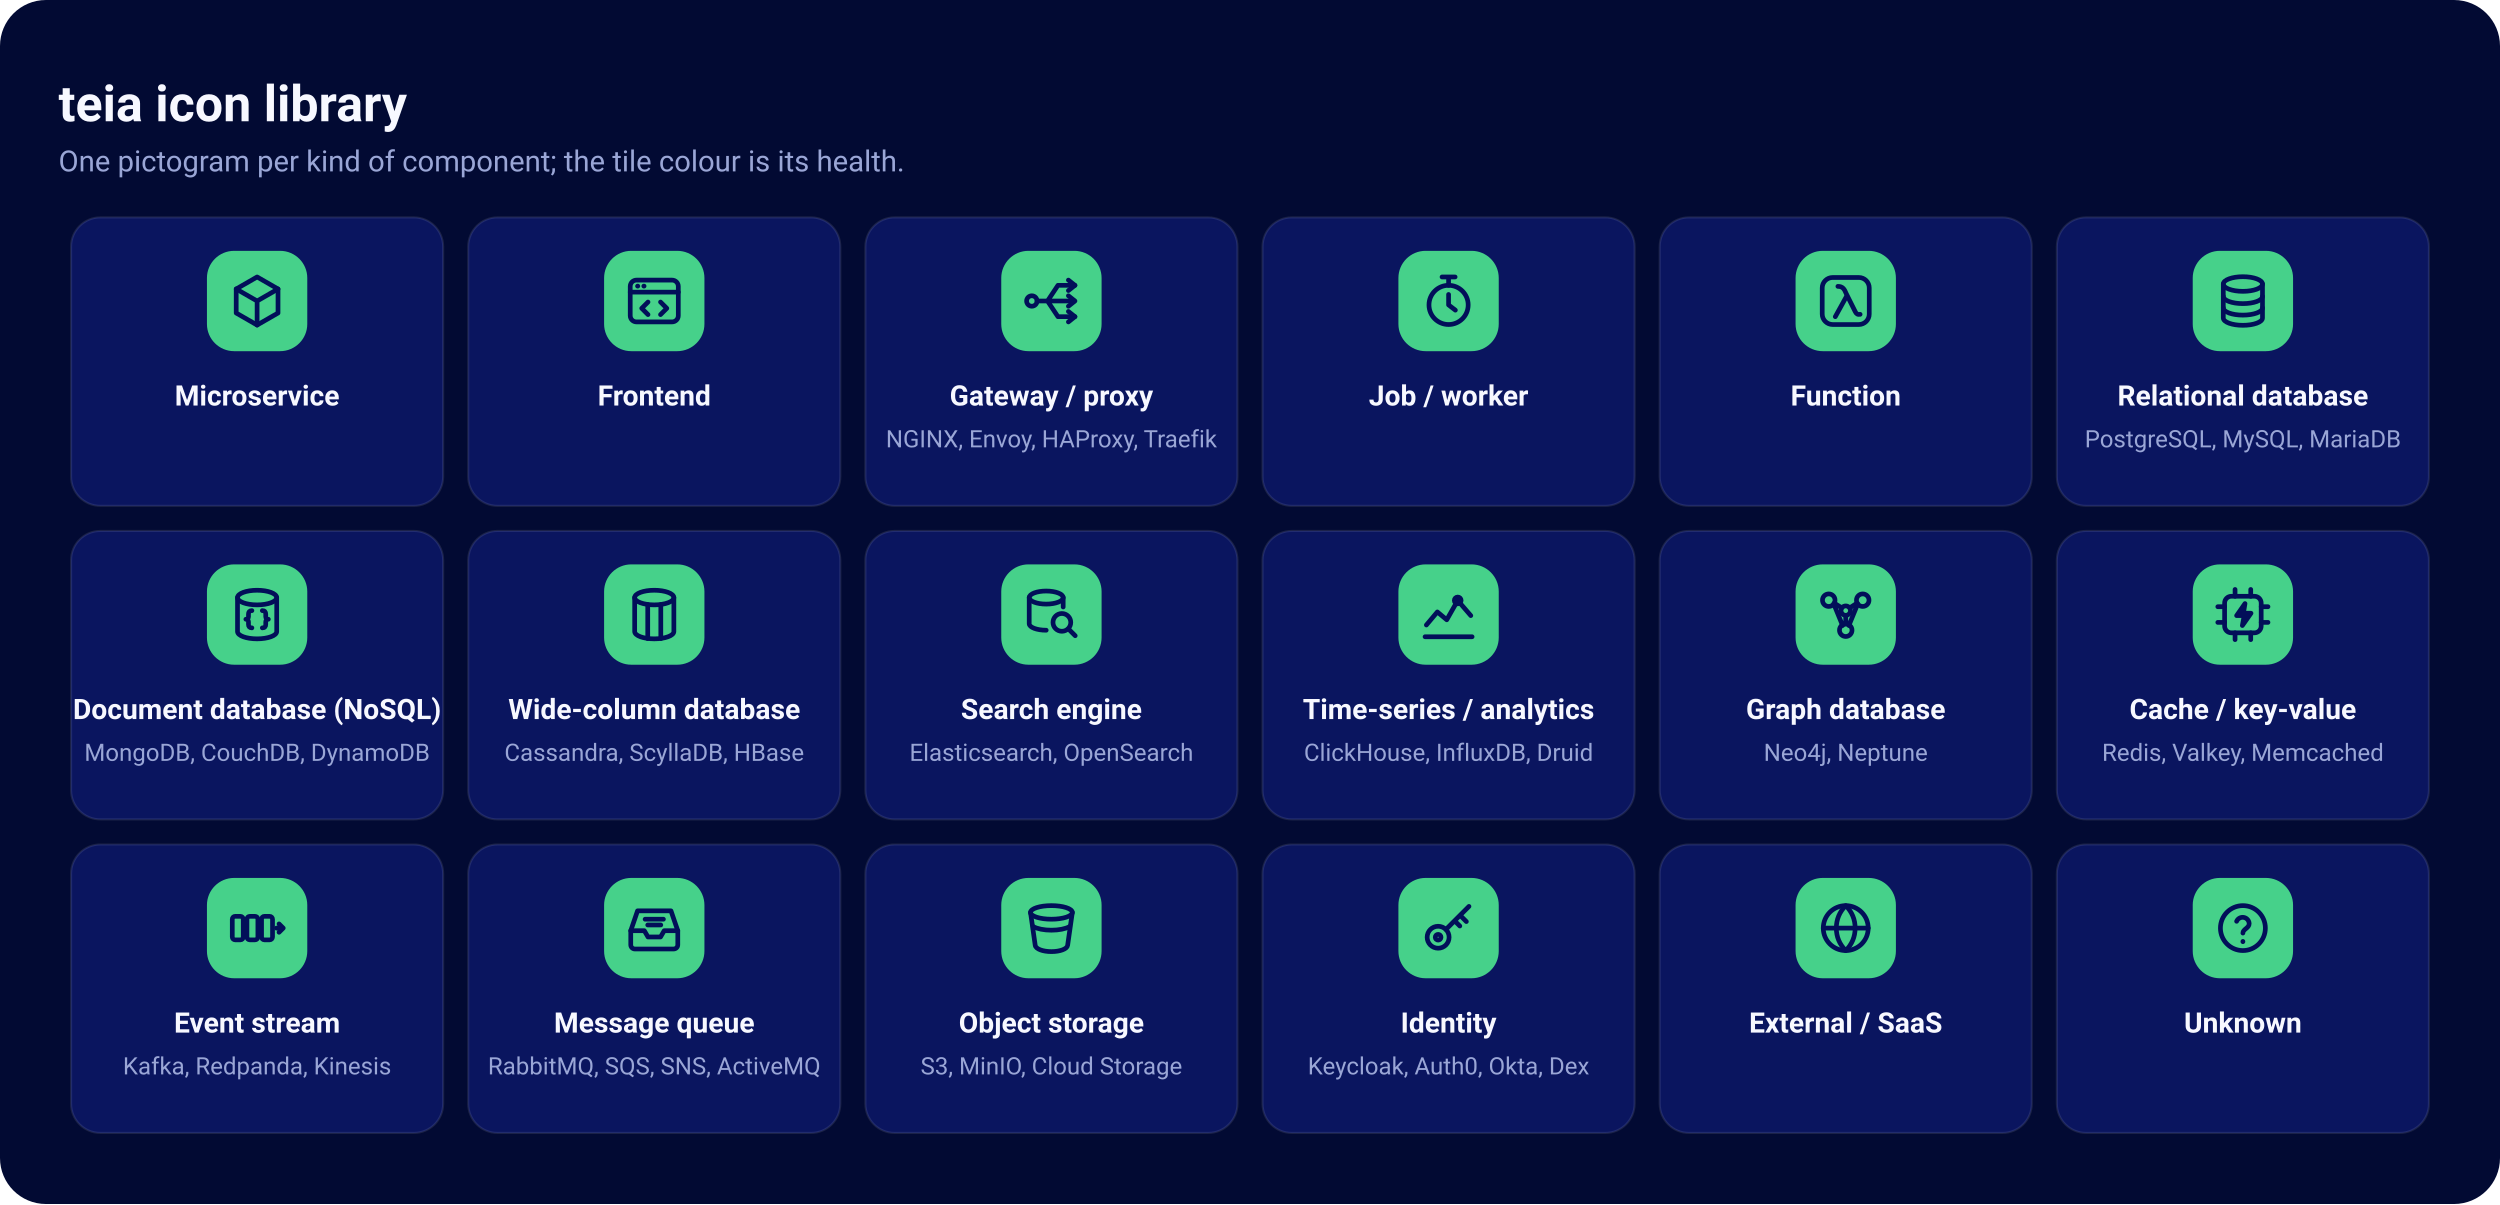
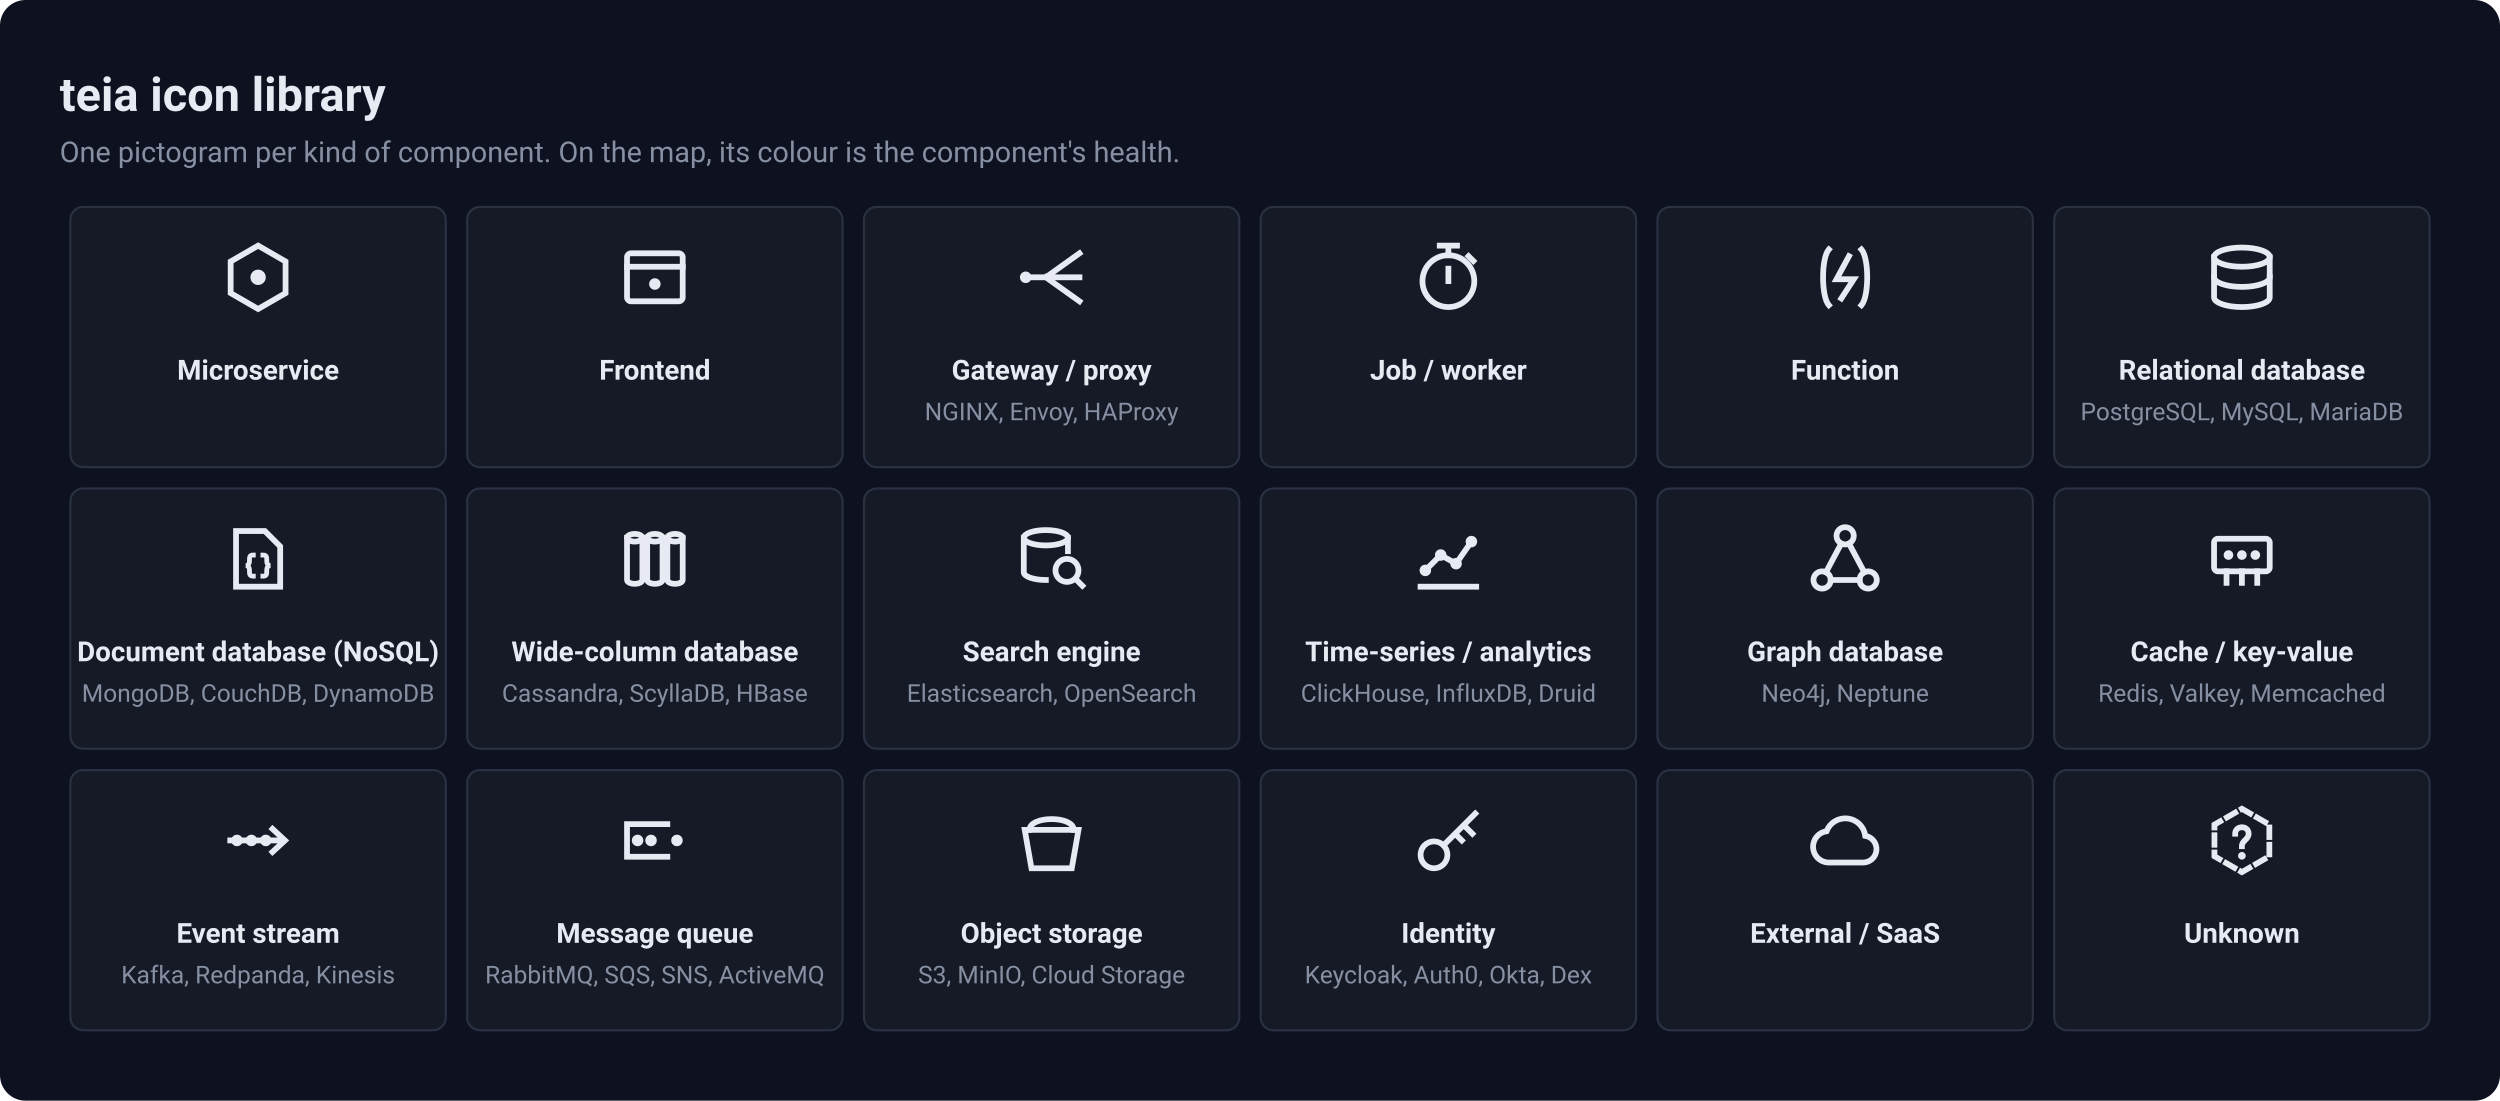
- <svg xmlns="http://www.w3.org/2000/svg" viewBox="0 0 1196 576" font-family="Outfit, 'Segoe UI', Roboto, Helvetica, Arial, sans-serif">
-   <rect width="1196" height="576" rx="22" fill="#020a33" />
-   <text x="28" y="58" fill="#f7f8ff" font-size="24" font-weight="600">teia icon library</text>
-   <text x="28" y="82" fill="#9aa6d6" font-size="14">One pictogram per kind of component; the tile colour is its health.</text>
-   <g transform="translate(28 98)">
-     <rect x="6" y="6" width="178" height="138" rx="14" fill="#0a155f" stroke="rgba(255,255,255,.10)" />
-     <rect x="71.0" y="22" width="48" height="48" rx="13" fill="#46d18a" />
-     <g transform="translate(80.0 31) scale(1.25)" fill="none" stroke="#020f59" stroke-width="1.8" stroke-linecap="round" stroke-linejoin="round">
-       <path d="M12 2.8l8 4.6v9.2l-8 4.6-8-4.6V7.4z" />
-       <path d="M12 12l8-4.6M12 12v9.2M12 12L4 7.4" />
+ <svg xmlns="http://www.w3.org/2000/svg" viewBox="0 0 1172 516" font-family="'IBM Plex Sans', 'Segoe UI', Roboto, Helvetica, Arial, sans-serif">
+   <rect width="1172" height="516" rx="12" fill="#0d1120" />
+   <text x="28" y="52" fill="#e7eaf2" font-size="22" font-weight="600">teia icon library</text>
+   <text x="28" y="76" fill="#8790a3" font-size="13.5">One pictogram per kind of component. On the map, its colour is the component's health.</text>
+   <g transform="translate(28 92)">
+     <rect x="5" y="5" width="176" height="122" rx="6" fill="#151a26" stroke="#2a3142" />
+     <g transform="translate(75 20) scale(1.8)" color="#e7eaf2" stroke="currentColor" fill="none" stroke-width="1.5" stroke-linecap="square" stroke-linejoin="miter">
+       <path d="M10 1.75L17.15 5.88V14.12L10 18.25L2.85 14.12V5.88Z" />
+       <circle cx="10" cy="10" r="2" fill="currentColor" stroke="none" />
    </g>
-     <text x="95.0" y="96" fill="#f7f8ff" font-size="13.5" font-weight="600" text-anchor="middle">Microservice</text>
-     <text x="95.0" y="116" fill="#9aa6d6" font-size="11.5" text-anchor="middle" />
+     <text x="93" y="86" fill="#e7eaf2" font-size="13" font-weight="600" text-anchor="middle">Microservice</text>
+     <text x="93" y="105" fill="#8790a3" font-size="11.5" text-anchor="middle" />
  </g>
-   <g transform="translate(218 98)">
-     <rect x="6" y="6" width="178" height="138" rx="14" fill="#0a155f" stroke="rgba(255,255,255,.10)" />
-     <rect x="71.0" y="22" width="48" height="48" rx="13" fill="#46d18a" />
-     <g transform="translate(80.0 31) scale(1.25)" fill="none" stroke="#020f59" stroke-width="1.8" stroke-linecap="round" stroke-linejoin="round">
-       <rect x="2.8" y="4" width="18.4" height="16" rx="2.4" />
-       <path d="M2.8 8.6h18.4" />
-       <path d="M5.6 6.3h.1M8 6.3h.1" />
-       <path d="M9.6 12.4l-2.4 2.4 2.4 2.4M14.4 12.4l2.4 2.4-2.4 2.4" />
+   <g transform="translate(214 92)">
+     <rect x="5" y="5" width="176" height="122" rx="6" fill="#151a26" stroke="#2a3142" />
+     <g transform="translate(75 20) scale(1.8)" color="#e7eaf2" stroke="currentColor" fill="none" stroke-width="1.5" stroke-linecap="square" stroke-linejoin="miter">
+       <rect x="2.75" y="3.75" width="14.5" height="12.5" rx="1" />
+       <path d="M2.75 7.25H17.25" />
+       <circle cx="10" cy="11.75" r="1.5" fill="currentColor" stroke="none" />
    </g>
-     <text x="95.0" y="96" fill="#f7f8ff" font-size="13.5" font-weight="600" text-anchor="middle">Frontend</text>
-     <text x="95.0" y="116" fill="#9aa6d6" font-size="11.5" text-anchor="middle" />
+     <text x="93" y="86" fill="#e7eaf2" font-size="13" font-weight="600" text-anchor="middle">Frontend</text>
+     <text x="93" y="105" fill="#8790a3" font-size="11.5" text-anchor="middle" />
  </g>
-   <g transform="translate(408 98)">
-     <rect x="6" y="6" width="178" height="138" rx="14" fill="#0a155f" stroke="rgba(255,255,255,.10)" />
-     <rect x="71.0" y="22" width="48" height="48" rx="13" fill="#46d18a" />
-     <g transform="translate(80.0 31) scale(1.25)" fill="none" stroke="#020f59" stroke-width="1.8" stroke-linecap="round" stroke-linejoin="round">
-       <circle cx="4.5" cy="12" r="2" />
-       <path d="M6.5 12h4l4-6h6.5M10.5 12h10M10.5 12l4 6h6.5" />
-       <path d="M18.5 4l2.5 2-2.5 2M18.5 10l2.5 2-2.5 2M18.5 16l2.5 2-2.5 2" />
+   <g transform="translate(400 92)">
+     <rect x="5" y="5" width="176" height="122" rx="6" fill="#151a26" stroke="#2a3142" />
+     <g transform="translate(75 20) scale(1.8)" color="#e7eaf2" stroke="currentColor" fill="none" stroke-width="1.5" stroke-linecap="square" stroke-linejoin="miter">
+       <circle cx="3.25" cy="10" r="1.5" fill="currentColor" stroke="none" />
+       <path d="M4.75 10H8.5L17.25 3.75M8.5 10H17.25M8.5 10L17.25 16.25" />
    </g>
-     <text x="95.0" y="96" fill="#f7f8ff" font-size="13.5" font-weight="600" text-anchor="middle">Gateway / proxy</text>
-     <text x="95.0" y="116" fill="#9aa6d6" font-size="11.5" text-anchor="middle">NGINX, Envoy, HAProxy, Traefik</text>
+     <text x="93" y="86" fill="#e7eaf2" font-size="13" font-weight="600" text-anchor="middle">Gateway / proxy</text>
+     <text x="93" y="105" fill="#8790a3" font-size="11.5" text-anchor="middle">NGINX, Envoy, HAProxy</text>
  </g>
-   <g transform="translate(598 98)">
-     <rect x="6" y="6" width="178" height="138" rx="14" fill="#0a155f" stroke="rgba(255,255,255,.10)" />
-     <rect x="71.0" y="22" width="48" height="48" rx="13" fill="#46d18a" />
-     <g transform="translate(80.0 31) scale(1.25)" fill="none" stroke="#020f59" stroke-width="1.8" stroke-linecap="round" stroke-linejoin="round">
-       <circle cx="12" cy="13.5" r="7.5" />
-       <path d="M12 9.5v4l2.6 2" />
-       <path d="M9.5 2.8h5M12 2.8v3.2" />
+   <g transform="translate(586 92)">
+     <rect x="5" y="5" width="176" height="122" rx="6" fill="#151a26" stroke="#2a3142" />
+     <g transform="translate(75 20) scale(1.8)" color="#e7eaf2" stroke="currentColor" fill="none" stroke-width="1.5" stroke-linecap="square" stroke-linejoin="miter">
+       <circle cx="10" cy="11" r="6.75" />
+       <path d="M10 11V7.75M7.75 1.75H12.25M10 1.75V4.25M15.25 4.5L16.5 5.75" />
    </g>
-     <text x="95.0" y="96" fill="#f7f8ff" font-size="13.5" font-weight="600" text-anchor="middle">Job / worker</text>
-     <text x="95.0" y="116" fill="#9aa6d6" font-size="11.5" text-anchor="middle" />
+     <text x="93" y="86" fill="#e7eaf2" font-size="13" font-weight="600" text-anchor="middle">Job / worker</text>
+     <text x="93" y="105" fill="#8790a3" font-size="11.5" text-anchor="middle" />
  </g>
-   <g transform="translate(788 98)">
-     <rect x="6" y="6" width="178" height="138" rx="14" fill="#0a155f" stroke="rgba(255,255,255,.10)" />
-     <rect x="71.0" y="22" width="48" height="48" rx="13" fill="#46d18a" />
-     <g transform="translate(80.0 31) scale(1.25)" fill="none" stroke="#020f59" stroke-width="1.8" stroke-linecap="round" stroke-linejoin="round">
-       <rect x="3" y="3" width="18" height="18" rx="4" />
-       <path d="M8 18l4.2-7.6" />
-       <path d="M9 6.4c1.9 0 2.5 1.1 3.2 2.8L15.6 16c.4.9 1 1.3 1.9 1.1" />
+   <g transform="translate(772 92)">
+     <rect x="5" y="5" width="176" height="122" rx="6" fill="#151a26" stroke="#2a3142" />
+     <g transform="translate(75 20) scale(1.8)" color="#e7eaf2" stroke="currentColor" fill="none" stroke-width="1.5" stroke-linecap="square" stroke-linejoin="miter">
+       <path d="M5.75 2.75C3.75 5 3.75 15 5.75 17.25M14.25 2.75C16.25 5 16.25 15 14.25 17.25" />
+       <path d="M11 4.5L7.75 10.5H12.25L9 15.5" />
    </g>
-     <text x="95.0" y="96" fill="#f7f8ff" font-size="13.5" font-weight="600" text-anchor="middle">Function</text>
-     <text x="95.0" y="116" fill="#9aa6d6" font-size="11.5" text-anchor="middle" />
+     <text x="93" y="86" fill="#e7eaf2" font-size="13" font-weight="600" text-anchor="middle">Function</text>
+     <text x="93" y="105" fill="#8790a3" font-size="11.5" text-anchor="middle" />
  </g>
-   <g transform="translate(978 98)">
-     <rect x="6" y="6" width="178" height="138" rx="14" fill="#0a155f" stroke="rgba(255,255,255,.10)" />
-     <rect x="71.0" y="22" width="48" height="48" rx="13" fill="#46d18a" />
-     <g transform="translate(80.0 31) scale(1.25)" fill="none" stroke="#020f59" stroke-width="1.8" stroke-linecap="round" stroke-linejoin="round">
-       <ellipse cx="12" cy="5.5" rx="7.5" ry="2.8" />
-       <path d="M4.5 5.5v13c0 1.6 3.4 2.8 7.5 2.8s7.5-1.2 7.5-2.8v-13" />
-       <path d="M4.5 10.2c0 1.6 3.4 2.8 7.5 2.8s7.5-1.2 7.5-2.8M4.5 14.6c0 1.6 3.4 2.8 7.5 2.8s7.5-1.2 7.5-2.8" />
+   <g transform="translate(958 92)">
+     <rect x="5" y="5" width="176" height="122" rx="6" fill="#151a26" stroke="#2a3142" />
+     <g transform="translate(75 20) scale(1.8)" color="#e7eaf2" stroke="currentColor" fill="none" stroke-width="1.5" stroke-linecap="square" stroke-linejoin="miter">
+       <ellipse cx="10" cy="4.75" rx="7.25" ry="2.5" />
+       <path d="M2.75 4.75V15.25C2.75 16.63 6 17.75 10 17.75S17.25 16.63 17.25 15.25V4.75" />
+       <path d="M2.75 10C2.75 11.38 6 12.5 10 12.5S17.25 11.38 17.25 10" />
    </g>
-     <text x="95.0" y="96" fill="#f7f8ff" font-size="13.5" font-weight="600" text-anchor="middle">Relational database</text>
-     <text x="95.0" y="116" fill="#9aa6d6" font-size="11.5" text-anchor="middle">PostgreSQL, MySQL, MariaDB</text>
+     <text x="93" y="86" fill="#e7eaf2" font-size="13" font-weight="600" text-anchor="middle">Relational database</text>
+     <text x="93" y="105" fill="#8790a3" font-size="11.5" text-anchor="middle">PostgreSQL, MySQL, MariaDB</text>
  </g>
-   <g transform="translate(28 248)">
-     <rect x="6" y="6" width="178" height="138" rx="14" fill="#0a155f" stroke="rgba(255,255,255,.10)" />
-     <rect x="71.0" y="22" width="48" height="48" rx="13" fill="#46d18a" />
-     <g transform="translate(80.0 31) scale(1.25)" fill="none" stroke="#020f59" stroke-width="1.8" stroke-linecap="round" stroke-linejoin="round">
-       <ellipse cx="12" cy="5.5" rx="7.5" ry="2.8" />
-       <path d="M4.5 5.5v13c0 1.6 3.4 2.8 7.5 2.8s7.5-1.2 7.5-2.8v-13" />
-       <path d="M10 10.5c-.9 0-1.3.5-1.3 1.3v1c0 .6-.4 1-1 1 .6 0 1 .4 1 1v1c0 .8.4 1.3 1.3 1.3M14 10.5c.9 0 1.3.5 1.3 1.3v1c0 .6.4 1 1 1-.6 0-1 .4-1 1v1c0 .8-.4 1.3-1.3 1.3" />
+   <g transform="translate(28 224)">
+     <rect x="5" y="5" width="176" height="122" rx="6" fill="#151a26" stroke="#2a3142" />
+     <g transform="translate(75 20) scale(1.8)" color="#e7eaf2" stroke="currentColor" fill="none" stroke-width="1.5" stroke-linecap="square" stroke-linejoin="miter">
+       <path d="M4.25 2.75H11.75L15.75 6.75V17.25H4.25Z" />
+       <path d="M8.75 9C7.75 9 7.75 9.5 7.75 10.5S7.25 11.75 6.75 11.75C7.25 11.75 7.75 12 7.75 13S7.75 14.5 8.75 14.5M11.25 9C12.25 9 12.25 9.5 12.25 10.5S12.75 11.75 13.25 11.75C12.75 11.75 12.25 12 12.25 13S12.25 14.5 11.25 14.5" stroke-width="1.25" />
    </g>
-     <text x="95.0" y="96" fill="#f7f8ff" font-size="13.5" font-weight="600" text-anchor="middle">Document database (NoSQL)</text>
-     <text x="95.0" y="116" fill="#9aa6d6" font-size="11.5" text-anchor="middle">MongoDB, CouchDB, DynamoDB</text>
+     <text x="93" y="86" fill="#e7eaf2" font-size="13" font-weight="600" text-anchor="middle">Document database (NoSQL)</text>
+     <text x="93" y="105" fill="#8790a3" font-size="11.5" text-anchor="middle">MongoDB, CouchDB, DynamoDB</text>
  </g>
-   <g transform="translate(218 248)">
-     <rect x="6" y="6" width="178" height="138" rx="14" fill="#0a155f" stroke="rgba(255,255,255,.10)" />
-     <rect x="71.0" y="22" width="48" height="48" rx="13" fill="#46d18a" />
-     <g transform="translate(80.0 31) scale(1.25)" fill="none" stroke="#020f59" stroke-width="1.8" stroke-linecap="round" stroke-linejoin="round">
-       <ellipse cx="12" cy="5.5" rx="7.5" ry="2.8" />
-       <path d="M4.5 5.5v13c0 1.6 3.4 2.8 7.5 2.8s7.5-1.2 7.5-2.8v-13" />
-       <path d="M9.5 8.2v13M14.5 8.2v13" />
+   <g transform="translate(214 224)">
+     <rect x="5" y="5" width="176" height="122" rx="6" fill="#151a26" stroke="#2a3142" />
+     <g transform="translate(75 20) scale(1.8)" color="#e7eaf2" stroke="currentColor" fill="none" stroke-width="1.5" stroke-linecap="square" stroke-linejoin="miter">
+       <ellipse cx="4.75" cy="4.5" rx="2" ry="1" />
+       <path d="M2.75 4.5V15.5C2.75 16.05 3.65 16.5 4.75 16.5S6.75 16.05 6.75 15.5V4.5" />
+       <ellipse cx="10" cy="4.5" rx="2" ry="1" />
+       <path d="M8 4.5V15.5C8 16.05 8.9 16.5 10 16.5S12 16.05 12 15.5V4.5" />
+       <ellipse cx="15.25" cy="4.5" rx="2" ry="1" />
+       <path d="M13.25 4.5V15.5C13.25 16.05 14.15 16.5 15.25 16.5S17.25 16.05 17.25 15.5V4.5" />
    </g>
-     <text x="95.0" y="96" fill="#f7f8ff" font-size="13.5" font-weight="600" text-anchor="middle">Wide-column database</text>
-     <text x="95.0" y="116" fill="#9aa6d6" font-size="11.5" text-anchor="middle">Cassandra, ScyllaDB, HBase</text>
+     <text x="93" y="86" fill="#e7eaf2" font-size="13" font-weight="600" text-anchor="middle">Wide-column database</text>
+     <text x="93" y="105" fill="#8790a3" font-size="11.5" text-anchor="middle">Cassandra, ScyllaDB, HBase</text>
  </g>
-   <g transform="translate(408 248)">
-     <rect x="6" y="6" width="178" height="138" rx="14" fill="#0a155f" stroke="rgba(255,255,255,.10)" />
-     <rect x="71.0" y="22" width="48" height="48" rx="13" fill="#46d18a" />
-     <g transform="translate(80.0 31) scale(1.25)" fill="none" stroke="#020f59" stroke-width="1.8" stroke-linecap="round" stroke-linejoin="round">
-       <ellipse cx="10" cy="5.5" rx="6.5" ry="2.5" />
-       <path d="M3.5 5.5v10c0 1.4 2.9 2.5 6.5 2.5M16.5 5.5v3.6" />
-       <circle cx="16" cy="15" r="3.4" />
-       <path d="M18.5 17.5l2.6 2.6" />
+   <g transform="translate(400 224)">
+     <rect x="5" y="5" width="176" height="122" rx="6" fill="#151a26" stroke="#2a3142" />
+     <g transform="translate(75 20) scale(1.8)" color="#e7eaf2" stroke="currentColor" fill="none" stroke-width="1.5" stroke-linecap="square" stroke-linejoin="miter">
+       <ellipse cx="8.5" cy="4.5" rx="5.75" ry="2" />
+       <path d="M2.75 4.5V13.5C2.75 14.6 5.3 15.5 8.5 15.5M14.25 4.5V8" />
+       <circle cx="14" cy="13" r="3" />
+       <path d="M16.25 15.25L18 17" />
    </g>
-     <text x="95.0" y="96" fill="#f7f8ff" font-size="13.5" font-weight="600" text-anchor="middle">Search engine</text>
-     <text x="95.0" y="116" fill="#9aa6d6" font-size="11.5" text-anchor="middle">Elasticsearch, OpenSearch</text>
+     <text x="93" y="86" fill="#e7eaf2" font-size="13" font-weight="600" text-anchor="middle">Search engine</text>
+     <text x="93" y="105" fill="#8790a3" font-size="11.5" text-anchor="middle">Elasticsearch, OpenSearch</text>
  </g>
-   <g transform="translate(598 248)">
-     <rect x="6" y="6" width="178" height="138" rx="14" fill="#0a155f" stroke="rgba(255,255,255,.10)" />
-     <rect x="71.0" y="22" width="48" height="48" rx="13" fill="#46d18a" />
-     <g transform="translate(80.0 31) scale(1.25)" fill="none" stroke="#020f59" stroke-width="1.8" stroke-linecap="round" stroke-linejoin="round">
-       <path d="M3 20.5h18" />
-       <path d="M3.5 16l4.2-5 3.6 3 4.2-7.4 5 5.8" />
-       <circle cx="15.5" cy="6.6" r="1.3" />
+   <g transform="translate(586 224)">
+     <rect x="5" y="5" width="176" height="122" rx="6" fill="#151a26" stroke="#2a3142" />
+     <g transform="translate(75 20) scale(1.8)" color="#e7eaf2" stroke="currentColor" fill="none" stroke-width="1.5" stroke-linecap="square" stroke-linejoin="miter">
+       <path d="M2.75 17.25H17.25M4 13L8 9L12 11.25L16 5.5" />
+       <circle cx="4" cy="13" r="1.5" fill="currentColor" stroke="none" />
+       <circle cx="8" cy="9" r="1.5" fill="currentColor" stroke="none" />
+       <circle cx="12" cy="11.25" r="1.5" fill="currentColor" stroke="none" />
+       <circle cx="16" cy="5.5" r="1.5" fill="currentColor" stroke="none" />
    </g>
-     <text x="95.0" y="96" fill="#f7f8ff" font-size="13.5" font-weight="600" text-anchor="middle">Time-series / analytics</text>
-     <text x="95.0" y="116" fill="#9aa6d6" font-size="11.5" text-anchor="middle">ClickHouse, InfluxDB, Druid</text>
+     <text x="93" y="86" fill="#e7eaf2" font-size="13" font-weight="600" text-anchor="middle">Time-series / analytics</text>
+     <text x="93" y="105" fill="#8790a3" font-size="11.5" text-anchor="middle">ClickHouse, InfluxDB, Druid</text>
  </g>
-   <g transform="translate(788 248)">
-     <rect x="6" y="6" width="178" height="138" rx="14" fill="#0a155f" stroke="rgba(255,255,255,.10)" />
-     <rect x="71.0" y="22" width="48" height="48" rx="13" fill="#46d18a" />
-     <g transform="translate(80.0 31) scale(1.25)" fill="none" stroke="#020f59" stroke-width="1.8" stroke-linecap="round" stroke-linejoin="round">
-       <circle cx="5.5" cy="6.5" r="2.4" />
-       <circle cx="18.5" cy="6.5" r="2.4" />
-       <circle cx="12" cy="18" r="2.4" />
-       <circle cx="12" cy="10.5" r="1.8" />
-       <path d="M7.6 7.6l2.8 1.8M16.4 7.6l-2.8 1.8M12 12.3v3.3M7.4 7.9l3.4 8.3M16.6 7.9l-3.4 8.3" />
+   <g transform="translate(772 224)">
+     <rect x="5" y="5" width="176" height="122" rx="6" fill="#151a26" stroke="#2a3142" />
+     <g transform="translate(75 20) scale(1.8)" color="#e7eaf2" stroke="currentColor" fill="none" stroke-width="1.5" stroke-linecap="square" stroke-linejoin="miter">
+       <circle cx="10" cy="4" r="2.25" />
+       <circle cx="4" cy="15.5" r="2.25" />
+       <circle cx="16" cy="15.5" r="2.25" />
+       <path d="M9 6L5 13.5M11 6L15 13.5M6.25 15.5H13.75" />
    </g>
-     <text x="95.0" y="96" fill="#f7f8ff" font-size="13.5" font-weight="600" text-anchor="middle">Graph database</text>
-     <text x="95.0" y="116" fill="#9aa6d6" font-size="11.5" text-anchor="middle">Neo4j, Neptune</text>
+     <text x="93" y="86" fill="#e7eaf2" font-size="13" font-weight="600" text-anchor="middle">Graph database</text>
+     <text x="93" y="105" fill="#8790a3" font-size="11.5" text-anchor="middle">Neo4j, Neptune</text>
  </g>
-   <g transform="translate(978 248)">
-     <rect x="6" y="6" width="178" height="138" rx="14" fill="#0a155f" stroke="rgba(255,255,255,.10)" />
-     <rect x="71.0" y="22" width="48" height="48" rx="13" fill="#46d18a" />
-     <g transform="translate(80.0 31) scale(1.25)" fill="none" stroke="#020f59" stroke-width="1.8" stroke-linecap="round" stroke-linejoin="round">
-       <rect x="5" y="5" width="14" height="14" rx="2.6" />
-       <path d="M9 2.4V5M15 2.4V5M9 19v2.6M15 19v2.6M2.4 9H5M2.4 15H5M19 9h2.6M19 15h2.6" />
-       <path d="M12.8 7.8l-3.2 4.6h2.9l-.7 3.8 3.3-4.7h-2.9z" />
+   <g transform="translate(958 224)">
+     <rect x="5" y="5" width="176" height="122" rx="6" fill="#151a26" stroke="#2a3142" />
+     <g transform="translate(75 20) scale(1.8)" color="#e7eaf2" stroke="currentColor" fill="none" stroke-width="1.5" stroke-linecap="square" stroke-linejoin="miter">
+       <rect x="2.75" y="4.75" width="14.5" height="8.5" rx="1" />
+       <path d="M6 13.25V16.25M10 13.25V16.25M14 13.25V16.25" />
+       <circle cx="6.5" cy="9" r="1.25" fill="currentColor" stroke="none" />
+       <circle cx="10" cy="9" r="1.25" fill="currentColor" stroke="none" />
+       <circle cx="13.5" cy="9" r="1.25" fill="currentColor" stroke="none" />
    </g>
-     <text x="95.0" y="96" fill="#f7f8ff" font-size="13.5" font-weight="600" text-anchor="middle">Cache / key-value</text>
-     <text x="95.0" y="116" fill="#9aa6d6" font-size="11.5" text-anchor="middle">Redis, Valkey, Memcached</text>
+     <text x="93" y="86" fill="#e7eaf2" font-size="13" font-weight="600" text-anchor="middle">Cache / key-value</text>
+     <text x="93" y="105" fill="#8790a3" font-size="11.5" text-anchor="middle">Redis, Valkey, Memcached</text>
  </g>
-   <g transform="translate(28 398)">
-     <rect x="6" y="6" width="178" height="138" rx="14" fill="#0a155f" stroke="rgba(255,255,255,.10)" />
-     <rect x="71.0" y="22" width="48" height="48" rx="13" fill="#46d18a" />
-     <g transform="translate(80.0 31) scale(1.25)" fill="none" stroke="#020f59" stroke-width="1.8" stroke-linecap="round" stroke-linejoin="round">
-       <rect x="2.5" y="7.5" width="4.2" height="9" rx="1.1" />
-       <rect x="8.1" y="7.5" width="4.2" height="9" rx="1.1" />
-       <rect x="13.7" y="7.5" width="4.2" height="9" rx="1.1" />
-       <path d="M19.4 12h2.4M20.4 10.4l1.6 1.6-1.6 1.6" />
+   <g transform="translate(28 356)">
+     <rect x="5" y="5" width="176" height="122" rx="6" fill="#151a26" stroke="#2a3142" />
+     <g transform="translate(75 20) scale(1.8)" color="#e7eaf2" stroke="currentColor" fill="none" stroke-width="1.5" stroke-linecap="square" stroke-linejoin="miter">
+       <path d="M2.75 10H16.25M13.75 7L17 10L13.75 13" />
+       <circle cx="4.5" cy="10" r="1.5" fill="currentColor" stroke="none" />
+       <circle cx="8.25" cy="10" r="1.5" fill="currentColor" stroke="none" />
+       <circle cx="12" cy="10" r="1.5" fill="currentColor" stroke="none" />
    </g>
-     <text x="95.0" y="96" fill="#f7f8ff" font-size="13.5" font-weight="600" text-anchor="middle">Event stream</text>
-     <text x="95.0" y="116" fill="#9aa6d6" font-size="11.5" text-anchor="middle">Kafka, Redpanda, Kinesis</text>
+     <text x="93" y="86" fill="#e7eaf2" font-size="13" font-weight="600" text-anchor="middle">Event stream</text>
+     <text x="93" y="105" fill="#8790a3" font-size="11.5" text-anchor="middle">Kafka, Redpanda, Kinesis</text>
  </g>
-   <g transform="translate(218 398)">
-     <rect x="6" y="6" width="178" height="138" rx="14" fill="#0a155f" stroke="rgba(255,255,255,.10)" />
-     <rect x="71.0" y="22" width="48" height="48" rx="13" fill="#46d18a" />
-     <g transform="translate(80.0 31) scale(1.25)" fill="none" stroke="#020f59" stroke-width="1.8" stroke-linecap="round" stroke-linejoin="round">
-       <path d="M3 13l2.6-7.6h12.8L21 13v5.4a1.6 1.6 0 01-1.6 1.6H4.6A1.6 1.6 0 013 18.4z" />
-       <path d="M3 13h5.2l1.4 2.4h4.8l1.4-2.4H21" />
-       <path d="M8.5 8.6h7M9.5 10.8h5" />
+   <g transform="translate(214 356)">
+     <rect x="5" y="5" width="176" height="122" rx="6" fill="#151a26" stroke="#2a3142" />
+     <g transform="translate(75 20) scale(1.8)" color="#e7eaf2" stroke="currentColor" fill="none" stroke-width="1.5" stroke-linecap="square" stroke-linejoin="miter">
+       <path d="M13.25 5.75H2.75V14.25H13.25" />
+       <circle cx="5.5" cy="10" r="1.5" fill="currentColor" stroke="none" />
+       <circle cx="9" cy="10" r="1.5" fill="currentColor" stroke="none" />
+       <circle cx="15.75" cy="10" r="1.5" fill="currentColor" stroke="none" />
    </g>
-     <text x="95.0" y="96" fill="#f7f8ff" font-size="13.5" font-weight="600" text-anchor="middle">Message queue</text>
-     <text x="95.0" y="116" fill="#9aa6d6" font-size="11.5" text-anchor="middle">RabbitMQ, SQS, SNS, ActiveMQ</text>
+     <text x="93" y="86" fill="#e7eaf2" font-size="13" font-weight="600" text-anchor="middle">Message queue</text>
+     <text x="93" y="105" fill="#8790a3" font-size="11.5" text-anchor="middle">RabbitMQ, SQS, SNS, ActiveMQ</text>
  </g>
-   <g transform="translate(408 398)">
-     <rect x="6" y="6" width="178" height="138" rx="14" fill="#0a155f" stroke="rgba(255,255,255,.10)" />
-     <rect x="71.0" y="22" width="48" height="48" rx="13" fill="#46d18a" />
-     <g transform="translate(80.0 31) scale(1.25)" fill="none" stroke="#020f59" stroke-width="1.8" stroke-linecap="round" stroke-linejoin="round">
-       <ellipse cx="12" cy="6" rx="8" ry="2.6" />
-       <path d="M4 6l1.8 12.6c.2 1.4 2.9 2.4 6.2 2.4s6-1 6.2-2.4L20 6" />
-       <path d="M5 11.4c1.6.9 4.2 1.4 7 1.4s5.4-.5 7-1.4" />
+   <g transform="translate(400 356)">
+     <rect x="5" y="5" width="176" height="122" rx="6" fill="#151a26" stroke="#2a3142" />
+     <g transform="translate(75 20) scale(1.8)" color="#e7eaf2" stroke="currentColor" fill="none" stroke-width="1.5" stroke-linecap="square" stroke-linejoin="miter">
+       <path d="M3 7.25H17L15.25 17.25H4.75Z" />
+       <path d="M4.25 7.25C4.25 3.5 15.75 3.5 15.75 7.25" />
    </g>
-     <text x="95.0" y="96" fill="#f7f8ff" font-size="13.5" font-weight="600" text-anchor="middle">Object storage</text>
-     <text x="95.0" y="116" fill="#9aa6d6" font-size="11.5" text-anchor="middle">S3, MinIO, Cloud Storage</text>
+     <text x="93" y="86" fill="#e7eaf2" font-size="13" font-weight="600" text-anchor="middle">Object storage</text>
+     <text x="93" y="105" fill="#8790a3" font-size="11.5" text-anchor="middle">S3, MinIO, Cloud Storage</text>
  </g>
-   <g transform="translate(598 398)">
-     <rect x="6" y="6" width="178" height="138" rx="14" fill="#0a155f" stroke="rgba(255,255,255,.10)" />
-     <rect x="71.0" y="22" width="48" height="48" rx="13" fill="#46d18a" />
-     <g transform="translate(80.0 31) scale(1.25)" fill="none" stroke="#020f59" stroke-width="1.8" stroke-linecap="round" stroke-linejoin="round">
-       <circle cx="8" cy="15.5" r="4.2" />
-       <path d="M11 12.5l8.8-8.8M16.4 7.1l2.4 2.4M14.3 9.2l2 2" />
-       <circle cx="8" cy="15.5" r="1.1" />
+   <g transform="translate(586 356)">
+     <rect x="5" y="5" width="176" height="122" rx="6" fill="#151a26" stroke="#2a3142" />
+     <g transform="translate(75 20) scale(1.8)" color="#e7eaf2" stroke="currentColor" fill="none" stroke-width="1.5" stroke-linecap="square" stroke-linejoin="miter">
+       <circle cx="6.25" cy="13.75" r="3.5" />
+       <path d="M8.75 11.25L17 3M14 6L16.25 8.25M11.75 8.25L13.5 10" />
    </g>
-     <text x="95.0" y="96" fill="#f7f8ff" font-size="13.5" font-weight="600" text-anchor="middle">Identity</text>
-     <text x="95.0" y="116" fill="#9aa6d6" font-size="11.5" text-anchor="middle">Keycloak, Auth0, Okta, Dex</text>
+     <text x="93" y="86" fill="#e7eaf2" font-size="13" font-weight="600" text-anchor="middle">Identity</text>
+     <text x="93" y="105" fill="#8790a3" font-size="11.5" text-anchor="middle">Keycloak, Auth0, Okta, Dex</text>
  </g>
-   <g transform="translate(788 398)">
-     <rect x="6" y="6" width="178" height="138" rx="14" fill="#0a155f" stroke="rgba(255,255,255,.10)" />
-     <rect x="71.0" y="22" width="48" height="48" rx="13" fill="#46d18a" />
-     <g transform="translate(80.0 31) scale(1.25)" fill="none" stroke="#020f59" stroke-width="1.8" stroke-linecap="round" stroke-linejoin="round">
-       <circle cx="12" cy="12" r="8.6" />
-       <path d="M3.4 12h17.2M12 3.4c2.4 2.4 3.6 5.3 3.6 8.6s-1.2 6.2-3.6 8.6M12 3.4C9.6 5.8 8.4 8.7 8.4 12s1.2 6.2 3.6 8.6" />
+   <g transform="translate(772 356)">
+     <rect x="5" y="5" width="176" height="122" rx="6" fill="#151a26" stroke="#2a3142" />
+     <g transform="translate(75 20) scale(1.8)" color="#e7eaf2" stroke="currentColor" fill="none" stroke-width="1.5" stroke-linecap="square" stroke-linejoin="miter">
+       <path d="M5.5 15.75H14.75A3.5 3.5 0 0 0 15.25 8.8A5.25 5.25 0 0 0 5.15 7.6A4.1 4.1 0 0 0 5.5 15.75Z" />
    </g>
-     <text x="95.0" y="96" fill="#f7f8ff" font-size="13.5" font-weight="600" text-anchor="middle">External / SaaS</text>
-     <text x="95.0" y="116" fill="#9aa6d6" font-size="11.5" text-anchor="middle" />
+     <text x="93" y="86" fill="#e7eaf2" font-size="13" font-weight="600" text-anchor="middle">External / SaaS</text>
+     <text x="93" y="105" fill="#8790a3" font-size="11.5" text-anchor="middle" />
  </g>
-   <g transform="translate(978 398)">
-     <rect x="6" y="6" width="178" height="138" rx="14" fill="#0a155f" stroke="rgba(255,255,255,.10)" />
-     <rect x="71.0" y="22" width="48" height="48" rx="13" fill="#46d18a" />
-     <g transform="translate(80.0 31) scale(1.25)" fill="none" stroke="#020f59" stroke-width="1.8" stroke-linecap="round" stroke-linejoin="round">
-       <circle cx="12" cy="12" r="8.6" />
-       <path d="M9.6 9.4a2.5 2.5 0 014.8.9c0 1.7-2.4 2.1-2.4 3.6" />
-       <path d="M12 17.1v.1" />
+   <g transform="translate(958 356)">
+     <rect x="5" y="5" width="176" height="122" rx="6" fill="#151a26" stroke="#2a3142" />
+     <g transform="translate(75 20) scale(1.8)" color="#e7eaf2" stroke="currentColor" fill="none" stroke-width="1.5" stroke-linecap="square" stroke-linejoin="miter">
+       <path d="M10 1.75L17.15 5.88V14.12L10 18.25L2.85 14.12V5.88Z" stroke-dasharray="2.5 2" />
+       <path d="M8.25 8.25C8.25 6 11.75 6 11.75 8.25C11.75 9.75 10 10 10 11.5" />
+       <circle cx="10" cy="14" r="1" fill="currentColor" stroke="none" />
    </g>
-     <text x="95.0" y="96" fill="#f7f8ff" font-size="13.5" font-weight="600" text-anchor="middle">Unknown</text>
-     <text x="95.0" y="116" fill="#9aa6d6" font-size="11.5" text-anchor="middle" />
+     <text x="93" y="86" fill="#e7eaf2" font-size="13" font-weight="600" text-anchor="middle">Unknown</text>
+     <text x="93" y="105" fill="#8790a3" font-size="11.5" text-anchor="middle" />
  </g>
</svg>
